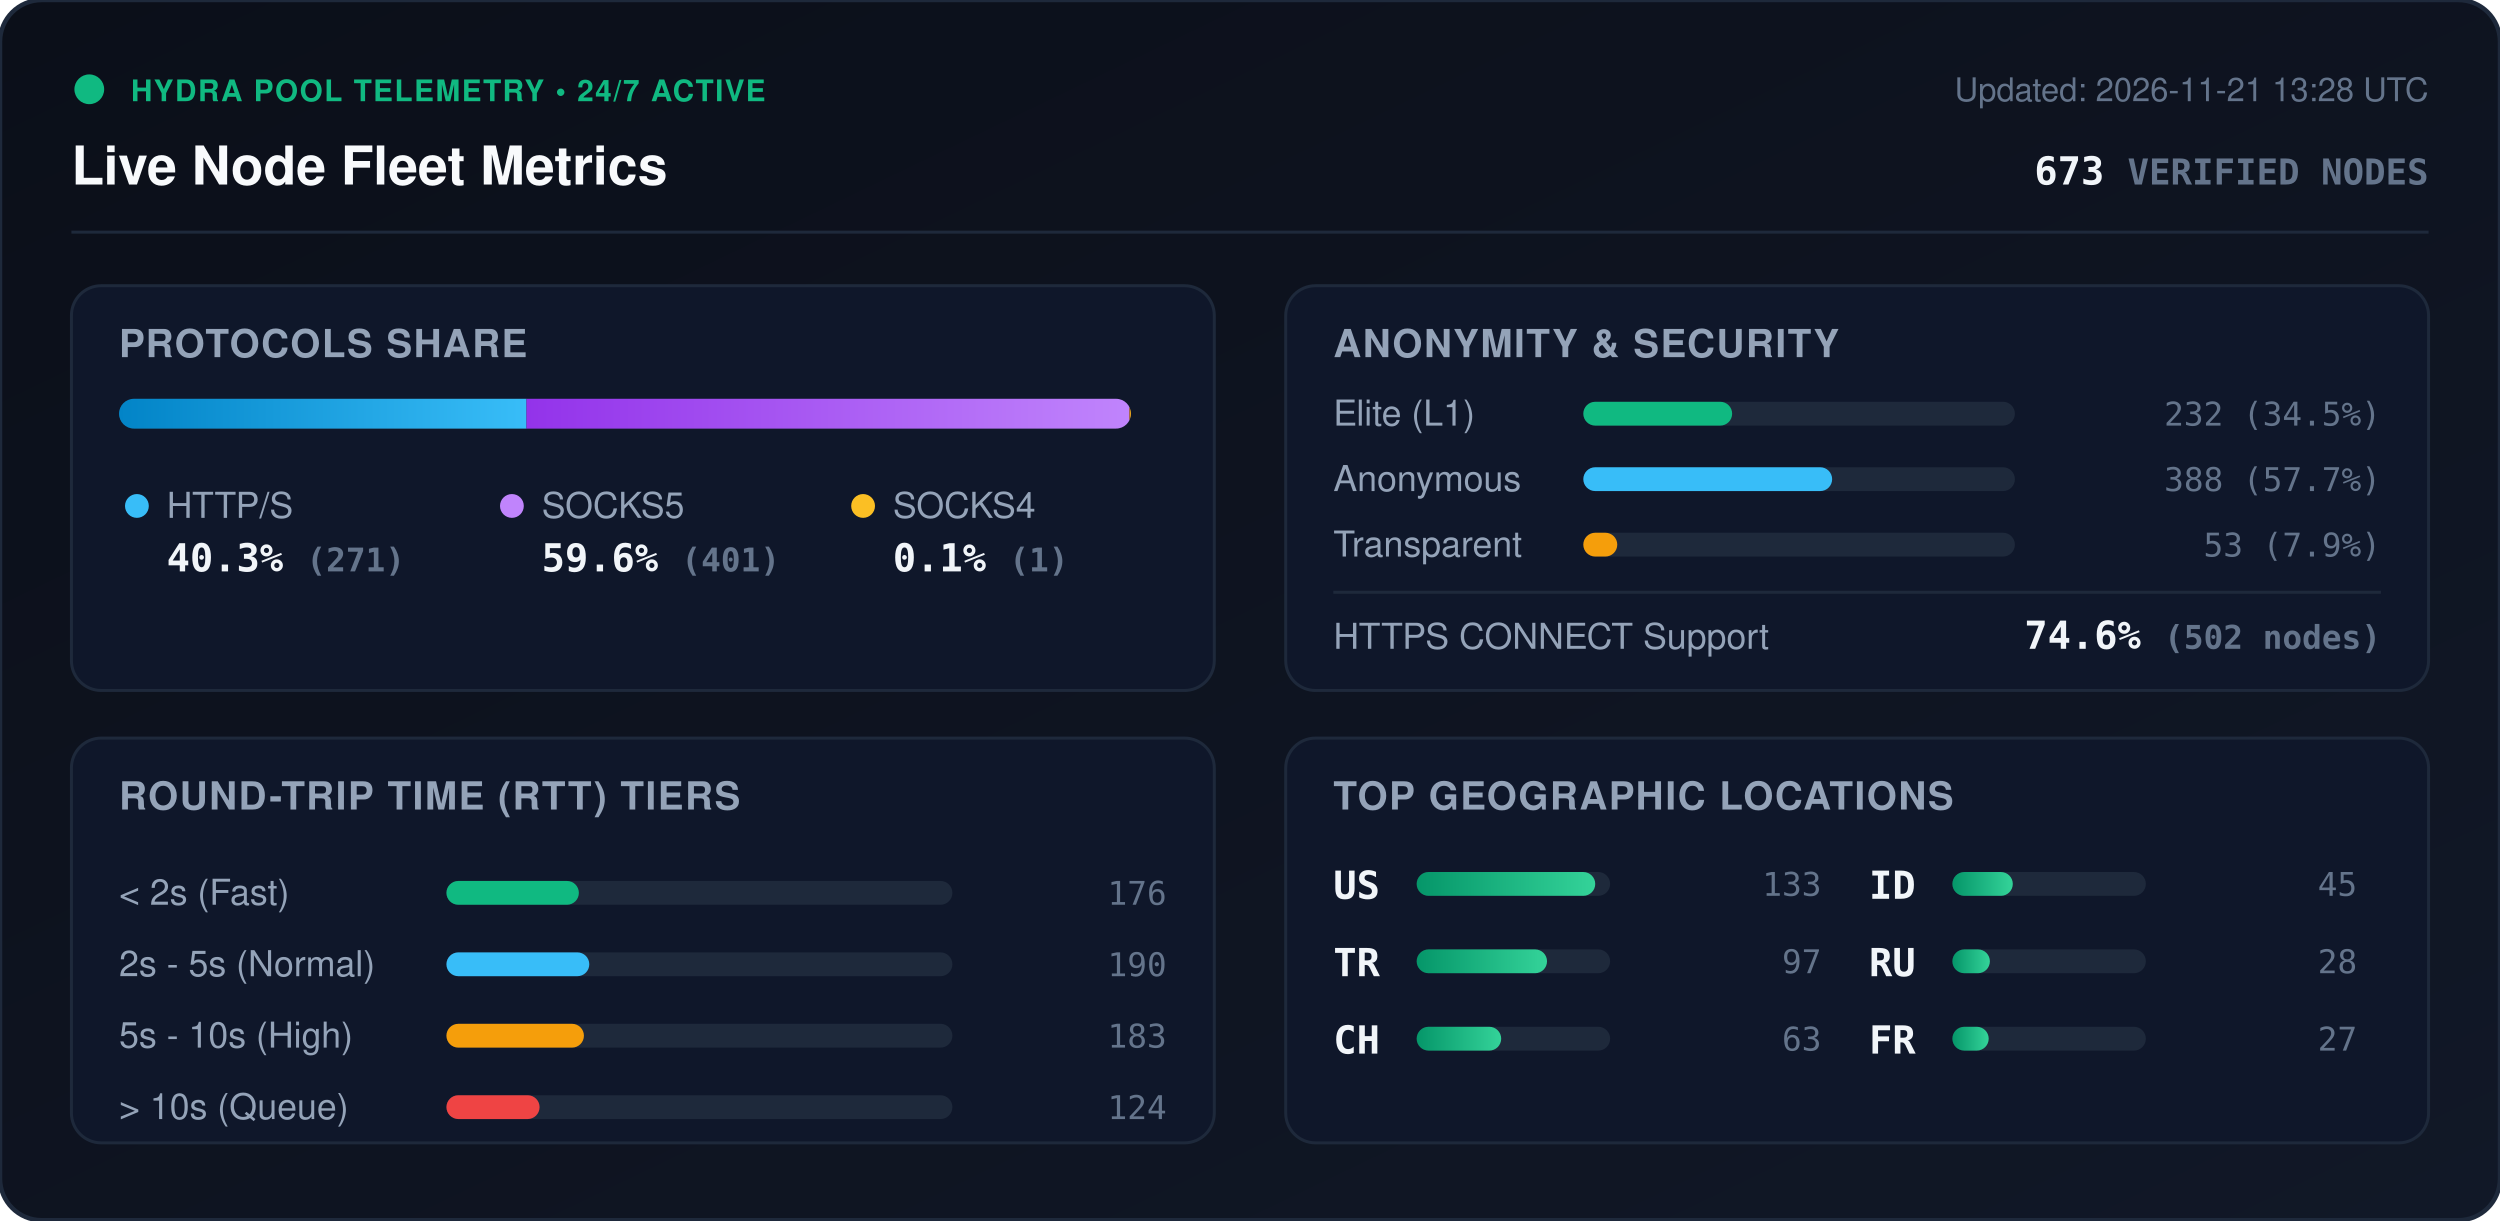
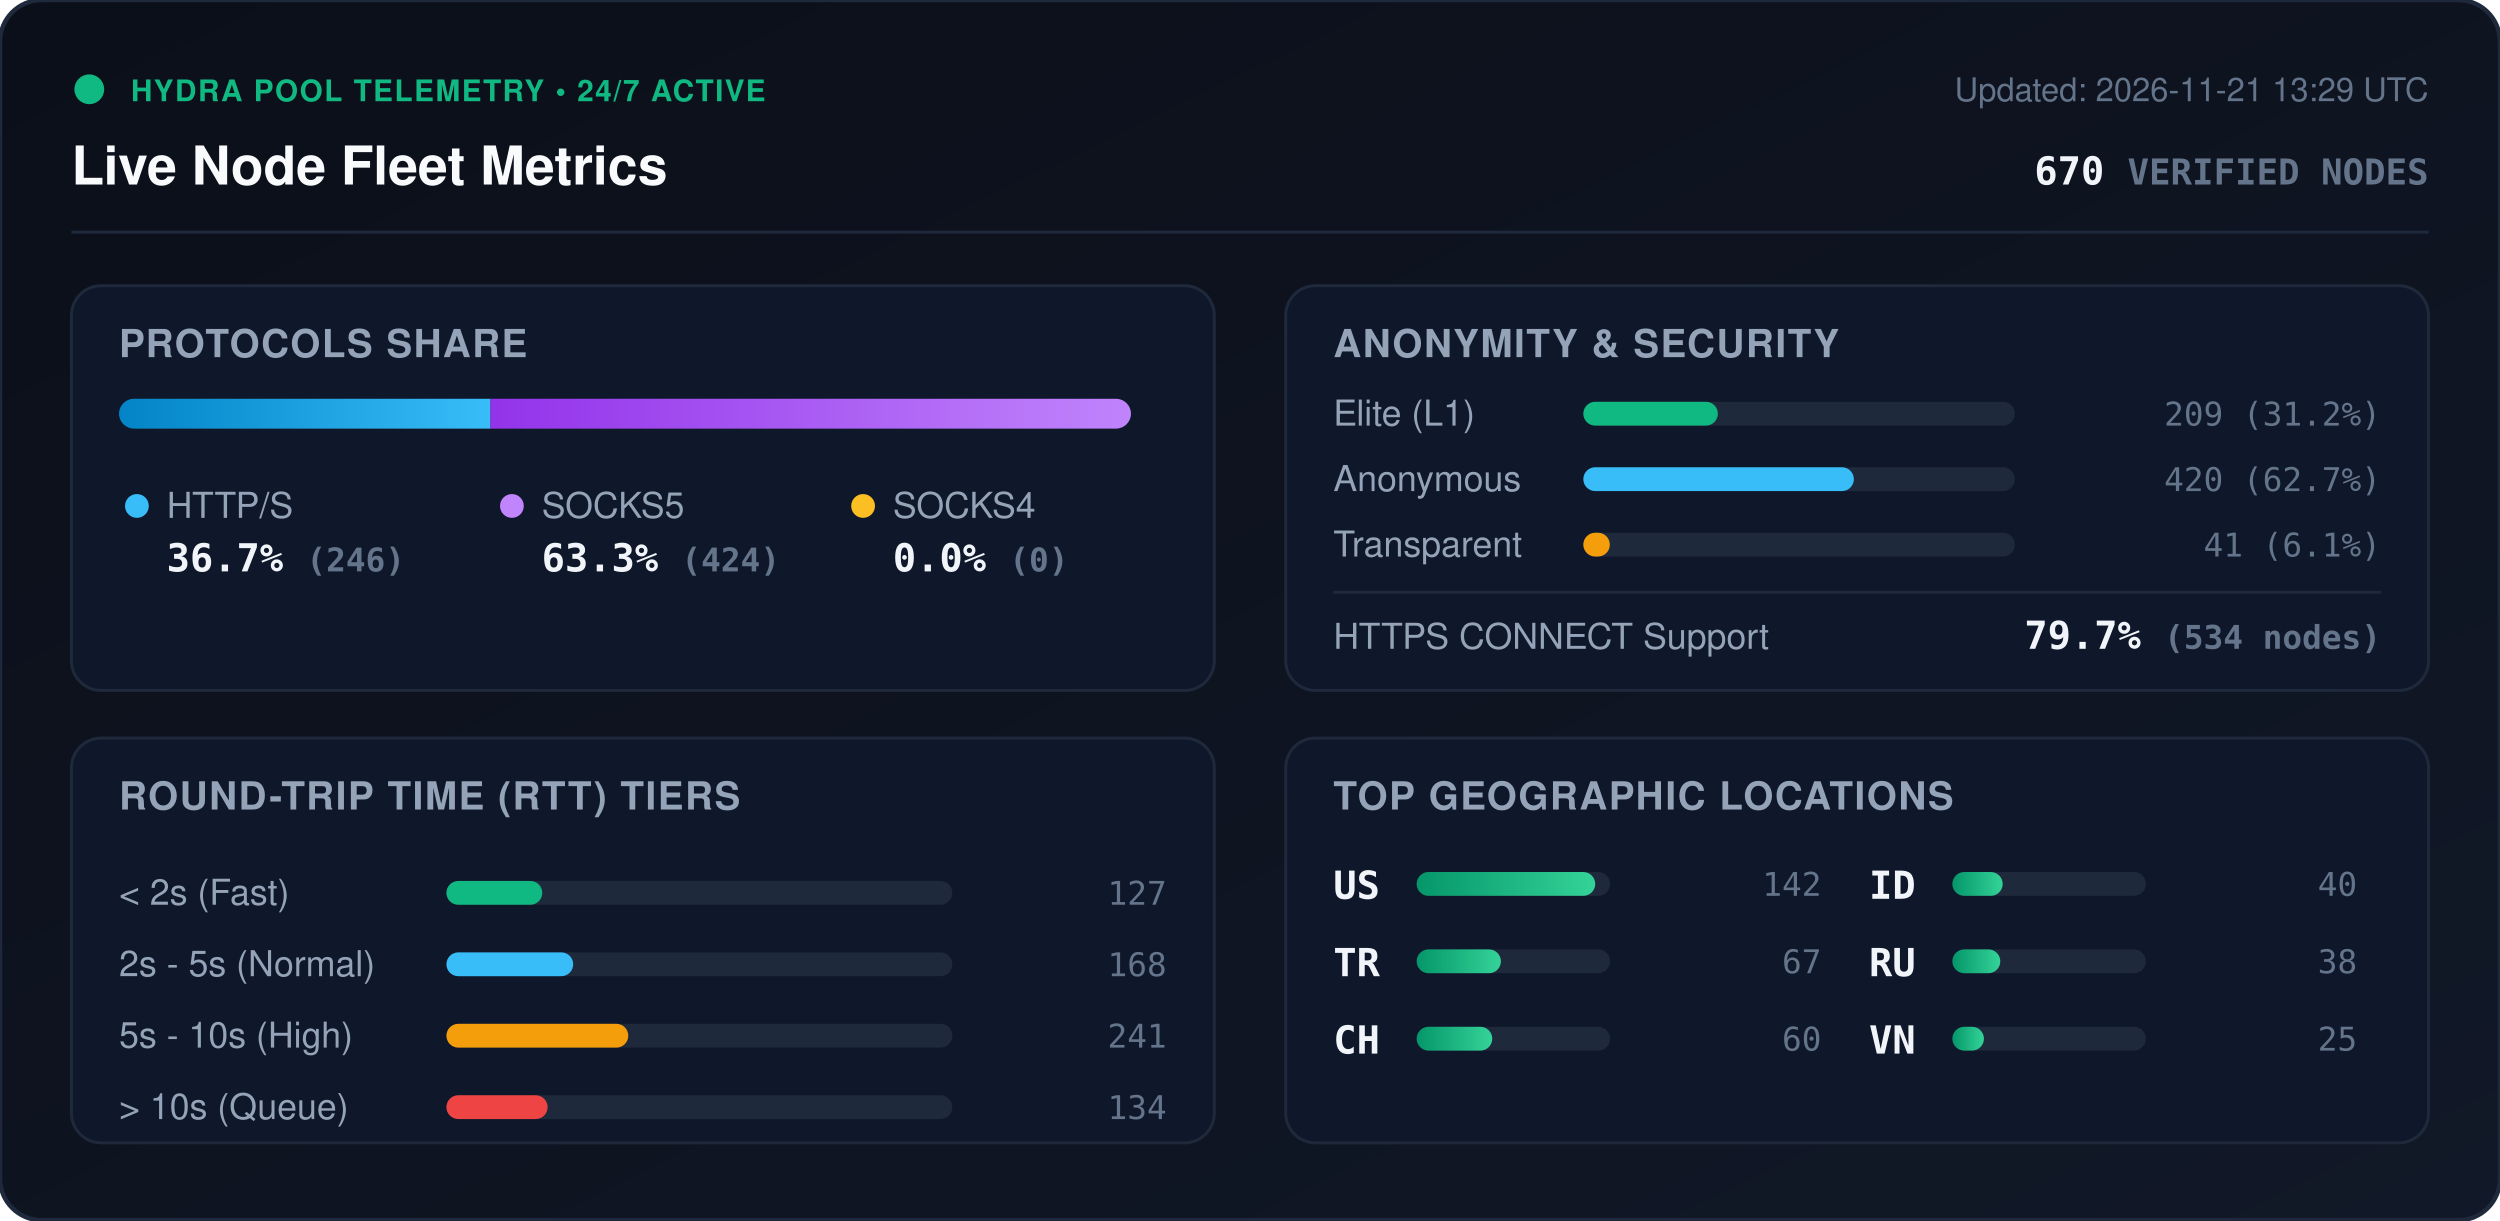
<svg xmlns="http://www.w3.org/2000/svg" viewBox="0 0 840 410" width="840" height="410" style="max-width: 100%; height: auto;">
  <defs>
    <linearGradient id="bg" x1="0%" y1="0%" x2="100%" y2="100%">
      <stop offset="0%" stop-color="#0b0f19" />
      <stop offset="100%" stop-color="#111827" />
    </linearGradient>
    <linearGradient id="bar-http" x1="0%" y1="0%" x2="100%" y2="0%">
      <stop offset="0%" stop-color="#0284c7" />
      <stop offset="100%" stop-color="#38bdf8" />
    </linearGradient>
    <linearGradient id="bar-socks5" x1="0%" y1="0%" x2="100%" y2="0%">
      <stop offset="0%" stop-color="#9333ea" />
      <stop offset="100%" stop-color="#c084fc" />
    </linearGradient>
    <linearGradient id="bar-socks4" x1="0%" y1="0%" x2="100%" y2="0%">
      <stop offset="0%" stop-color="#d97706" />
      <stop offset="100%" stop-color="#fbbf24" />
    </linearGradient>
    <linearGradient id="bar-green" x1="0%" y1="0%" x2="100%" y2="0%">
      <stop offset="0%" stop-color="#059669" />
      <stop offset="100%" stop-color="#34d399" />
    </linearGradient>
    <clipPath id="prog-track-clip">
      <rect width="340.0" height="10" rx="5" />
    </clipPath>
    <style>
      .title { font: 700 18px -apple-system, BlinkMacSystemFont, 'Segoe UI', Helvetica, Arial, sans-serif; fill: #f8fafc; }
      .sub { font: 500 11px -apple-system, BlinkMacSystemFont, 'Segoe UI', Helvetica, Arial, sans-serif; fill: #64748b; }
      .section-hdr { font: 600 13px -apple-system, BlinkMacSystemFont, 'Segoe UI', Helvetica, Arial, sans-serif; fill: #94a3b8; letter-spacing: 0.5px; }
      .metric-val { font: 700 13px -apple-system, BlinkMacSystemFont, 'Segoe UI', Helvetica, Arial, sans-serif; fill: #f1f5f9; }
      .metric-lbl { font: 500 12px -apple-system, BlinkMacSystemFont, 'Segoe UI', Helvetica, Arial, sans-serif; fill: #94a3b8; }
      .badge-txt { font: 700 10px -apple-system, BlinkMacSystemFont, 'Segoe UI', Helvetica, Arial, sans-serif; fill: #10b981; letter-spacing: 0.5px; }
      .mono { font-family: ui-monospace, SFMono-Regular, Menlo, Monaco, Consolas, monospace; }
      .pulse { animation: beacon 2s infinite ease-in-out; }
      @keyframes beacon { 0%, 100% { opacity: 1; } 50% { opacity: 0.35; } }
    </style>
  </defs>
  <rect width="840" height="410" rx="14" fill="url(#bg)" stroke="#1e293b" stroke-width="1.5" />
  <g transform="translate(24, 24)">
    <circle cx="6" cy="6" r="5" fill="#10b981" class="pulse" />
    <text x="20" y="10" class="badge-txt">HYDRA POOL TELEMETRY • 24/7 ACTIVE</text>
    <text x="0" y="38" class="title">Live Node Fleet Metrics</text>
-     <text x="792" y="10" text-anchor="end" class="sub">Updated: 2026-11-21 13:28 UTC</text>
-     <text x="792" y="38" text-anchor="end" class="metric-val mono" fill="#38bdf8">673 <tspan font-size="12" fill="#64748b">VERIFIED NODES</tspan>
+     <text x="792" y="10" text-anchor="end" class="sub">Updated: 2026-11-21 13:29 UTC</text>
+     <text x="792" y="38" text-anchor="end" class="metric-val mono" fill="#38bdf8">670 <tspan font-size="12" fill="#64748b">VERIFIED NODES</tspan>
    </text>
  </g>
  <line x1="24" y1="78" x2="816" y2="78" stroke="#1e293b" stroke-width="1" />
  <g transform="translate(24, 96)">
    <rect width="384" height="136" rx="10" fill="#0f172a" stroke="#1e293b" />
    <text x="16" y="24" class="section-hdr">PROTOCOLS SHARE</text>
    <g transform="translate(16, 38)">
      <rect width="340.0" height="10" rx="5" fill="#1e293b" />
      <g clip-path="url(#prog-track-clip)">
-         <rect x="0" width="136.9" height="10" fill="url(#bar-http)" />
-         <rect x="136.9" width="202.6" height="10" fill="url(#bar-socks5)" />
-         <rect x="339.5" width="0.5" height="10" fill="url(#bar-socks4)" />
+         <rect x="0" width="124.8" height="10" fill="url(#bar-http)" />
+         <rect x="124.8" width="215.2" height="10" fill="url(#bar-socks5)" />
+         <rect x="340.0" width="0.0" height="10" fill="url(#bar-socks4)" />
      </g>
    </g>
    <g transform="translate(16, 68)">
      <circle cx="6" cy="6" r="4" fill="#38bdf8" />
      <text x="16" y="10" class="metric-lbl">HTTP/S</text>
-       <text x="16" y="28" class="metric-val mono">40.3% <tspan font-size="11" fill="#64748b">(271)</tspan>
+       <text x="16" y="28" class="metric-val mono">36.7% <tspan font-size="11" fill="#64748b">(246)</tspan>
      </text>
      <circle cx="132" cy="6" r="4" fill="#c084fc" />
      <text x="142" y="10" class="metric-lbl">SOCKS5</text>
-       <text x="142" y="28" class="metric-val mono">59.6% <tspan font-size="11" fill="#64748b">(401)</tspan>
+       <text x="142" y="28" class="metric-val mono">63.3% <tspan font-size="11" fill="#64748b">(424)</tspan>
      </text>
      <circle cx="250" cy="6" r="4" fill="#fbbf24" />
      <text x="260" y="10" class="metric-lbl">SOCKS4</text>
-       <text x="260" y="28" class="metric-val mono">0.1% <tspan font-size="11" fill="#64748b">(1)</tspan>
+       <text x="260" y="28" class="metric-val mono">0.0% <tspan font-size="11" fill="#64748b">(0)</tspan>
      </text>
    </g>
  </g>
  <g transform="translate(432, 96)">
    <rect width="384" height="136" rx="10" fill="#0f172a" stroke="#1e293b" />
    <text x="16" y="24" class="section-hdr">ANONYMITY &amp; SECURITY</text>
    <text x="16" y="47" class="metric-lbl">Elite (L1)</text>
    <rect x="100" y="39" width="145.0" height="8" rx="4" fill="#1e293b" />
-     <rect x="100" y="39" width="50.0" height="8" rx="4" fill="#10b981" />
-     <text x="368" y="47" text-anchor="end" class="mono sub" fill="#e2e8f0">232 (34.5%)</text>
+     <rect x="100" y="39" width="45.2" height="8" rx="4" fill="#10b981" />
+     <text x="368" y="47" text-anchor="end" class="mono sub" fill="#e2e8f0">209 (31.2%)</text>
    <text x="16" y="69" class="metric-lbl">Anonymous</text>
    <rect x="100" y="61" width="145.0" height="8" rx="4" fill="#1e293b" />
-     <rect x="100" y="61" width="83.6" height="8" rx="4" fill="#38bdf8" />
-     <text x="368" y="69" text-anchor="end" class="mono sub" fill="#e2e8f0">388 (57.7%)</text>
+     <rect x="100" y="61" width="90.9" height="8" rx="4" fill="#38bdf8" />
+     <text x="368" y="69" text-anchor="end" class="mono sub" fill="#e2e8f0">420 (62.7%)</text>
    <text x="16" y="91" class="metric-lbl">Transparent</text>
    <rect x="100" y="83" width="145.0" height="8" rx="4" fill="#1e293b" />
-     <rect x="100" y="83" width="11.4" height="8" rx="4" fill="#f59e0b" />
-     <text x="368" y="91" text-anchor="end" class="mono sub" fill="#e2e8f0">53 (7.9%)</text>
+     <rect x="100" y="83" width="8.9" height="8" rx="4" fill="#f59e0b" />
+     <text x="368" y="91" text-anchor="end" class="mono sub" fill="#e2e8f0">41 (6.1%)</text>
    <line x1="16" y1="103" x2="368" y2="103" stroke="#1e293b" stroke-width="1" />
    <text x="16" y="122" class="metric-lbl">HTTPS CONNECT Support</text>
-     <text x="368" y="122" text-anchor="end" class="metric-val mono" fill="#34d399">74.6% <tspan font-size="11" fill="#64748b">(502 nodes)</tspan>
+     <text x="368" y="122" text-anchor="end" class="metric-val mono" fill="#34d399">79.7% <tspan font-size="11" fill="#64748b">(534 nodes)</tspan>
    </text>
  </g>
  <g transform="translate(24, 248)">
    <rect width="384" height="136" rx="10" fill="#0f172a" stroke="#1e293b" />
    <text x="16" y="24" class="section-hdr">ROUND-TRIP TIME (RTT) TIERS</text>
    <g transform="translate(16, 42)">
      <text x="0" y="14" class="metric-lbl">&lt; 2s (Fast)</text>
      <rect x="110" y="6" width="170" height="8" rx="4" fill="#1e293b" />
-       <rect x="110" y="6" width="44.5" height="8" rx="4" fill="#10b981" />
-       <text x="352" y="14" text-anchor="end" class="mono sub">176</text>
+       <rect x="110" y="6" width="32.2" height="8" rx="4" fill="#10b981" />
+       <text x="352" y="14" text-anchor="end" class="mono sub">127</text>
      <text x="0" y="38" class="metric-lbl">2s - 5s (Normal)</text>
      <rect x="110" y="30" width="170" height="8" rx="4" fill="#1e293b" />
-       <rect x="110" y="30" width="48.0" height="8" rx="4" fill="#38bdf8" />
-       <text x="352" y="38" text-anchor="end" class="mono sub">190</text>
+       <rect x="110" y="30" width="42.6" height="8" rx="4" fill="#38bdf8" />
+       <text x="352" y="38" text-anchor="end" class="mono sub">168</text>
      <text x="0" y="62" class="metric-lbl">5s - 10s (High)</text>
      <rect x="110" y="54" width="170" height="8" rx="4" fill="#1e293b" />
-       <rect x="110" y="54" width="46.2" height="8" rx="4" fill="#f59e0b" />
-       <text x="352" y="62" text-anchor="end" class="mono sub">183</text>
+       <rect x="110" y="54" width="61.1" height="8" rx="4" fill="#f59e0b" />
+       <text x="352" y="62" text-anchor="end" class="mono sub">241</text>
      <text x="0" y="86" class="metric-lbl">&gt; 10s (Queue)</text>
      <rect x="110" y="78" width="170" height="8" rx="4" fill="#1e293b" />
-       <rect x="110" y="78" width="31.3" height="8" rx="4" fill="#ef4444" />
-       <text x="352" y="86" text-anchor="end" class="mono sub">124</text>
+       <rect x="110" y="78" width="34.0" height="8" rx="4" fill="#ef4444" />
+       <text x="352" y="86" text-anchor="end" class="mono sub">134</text>
    </g>
  </g>
  <g transform="translate(432, 248)">
    <rect width="384" height="136" rx="10" fill="#0f172a" stroke="#1e293b" />
    <text x="16" y="24" class="section-hdr">TOP GEOGRAPHIC LOCATIONS</text>
    <g transform="translate(16, 42)">
      <g transform="translate(0, 0)">
        <text x="0" y="12" class="mono metric-val" font-size="12">US</text>
        <rect x="28" y="3" width="65" height="8" rx="4" fill="#1e293b" />
        <rect x="28" y="3" width="60.0" height="8" rx="4" fill="url(#bar-green)" />
-         <text x="164" y="11" text-anchor="end" class="mono sub">133</text>
+         <text x="164" y="11" text-anchor="end" class="mono sub">142</text>
      </g>
      <g transform="translate(0, 26)">
        <text x="0" y="12" class="mono metric-val" font-size="12">TR</text>
        <rect x="28" y="3" width="65" height="8" rx="4" fill="#1e293b" />
-         <rect x="28" y="3" width="43.8" height="8" rx="4" fill="url(#bar-green)" />
-         <text x="164" y="11" text-anchor="end" class="mono sub">97</text>
+         <rect x="28" y="3" width="28.3" height="8" rx="4" fill="url(#bar-green)" />
+         <text x="164" y="11" text-anchor="end" class="mono sub">67</text>
      </g>
      <g transform="translate(0, 52)">
        <text x="0" y="12" class="mono metric-val" font-size="12">CH</text>
        <rect x="28" y="3" width="65" height="8" rx="4" fill="#1e293b" />
-         <rect x="28" y="3" width="28.4" height="8" rx="4" fill="url(#bar-green)" />
-         <text x="164" y="11" text-anchor="end" class="mono sub">63</text>
+         <rect x="28" y="3" width="25.4" height="8" rx="4" fill="url(#bar-green)" />
+         <text x="164" y="11" text-anchor="end" class="mono sub">60</text>
      </g>
      <g transform="translate(180, 0)">
        <text x="0" y="12" class="mono metric-val" font-size="12">ID</text>
        <rect x="28" y="3" width="65" height="8" rx="4" fill="#1e293b" />
-         <rect x="28" y="3" width="20.3" height="8" rx="4" fill="url(#bar-green)" />
-         <text x="164" y="11" text-anchor="end" class="mono sub">45</text>
+         <rect x="28" y="3" width="16.9" height="8" rx="4" fill="url(#bar-green)" />
+         <text x="164" y="11" text-anchor="end" class="mono sub">40</text>
      </g>
      <g transform="translate(180, 26)">
        <text x="0" y="12" class="mono metric-val" font-size="12">RU</text>
        <rect x="28" y="3" width="65" height="8" rx="4" fill="#1e293b" />
-         <rect x="28" y="3" width="12.6" height="8" rx="4" fill="url(#bar-green)" />
-         <text x="164" y="11" text-anchor="end" class="mono sub">28</text>
+         <rect x="28" y="3" width="16.1" height="8" rx="4" fill="url(#bar-green)" />
+         <text x="164" y="11" text-anchor="end" class="mono sub">38</text>
      </g>
      <g transform="translate(180, 52)">
-         <text x="0" y="12" class="mono metric-val" font-size="12">FR</text>
+         <text x="0" y="12" class="mono metric-val" font-size="12">VN</text>
        <rect x="28" y="3" width="65" height="8" rx="4" fill="#1e293b" />
-         <rect x="28" y="3" width="12.2" height="8" rx="4" fill="url(#bar-green)" />
-         <text x="164" y="11" text-anchor="end" class="mono sub">27</text>
+         <rect x="28" y="3" width="10.6" height="8" rx="4" fill="url(#bar-green)" />
+         <text x="164" y="11" text-anchor="end" class="mono sub">25</text>
      </g>
    </g>
  </g>
</svg>
